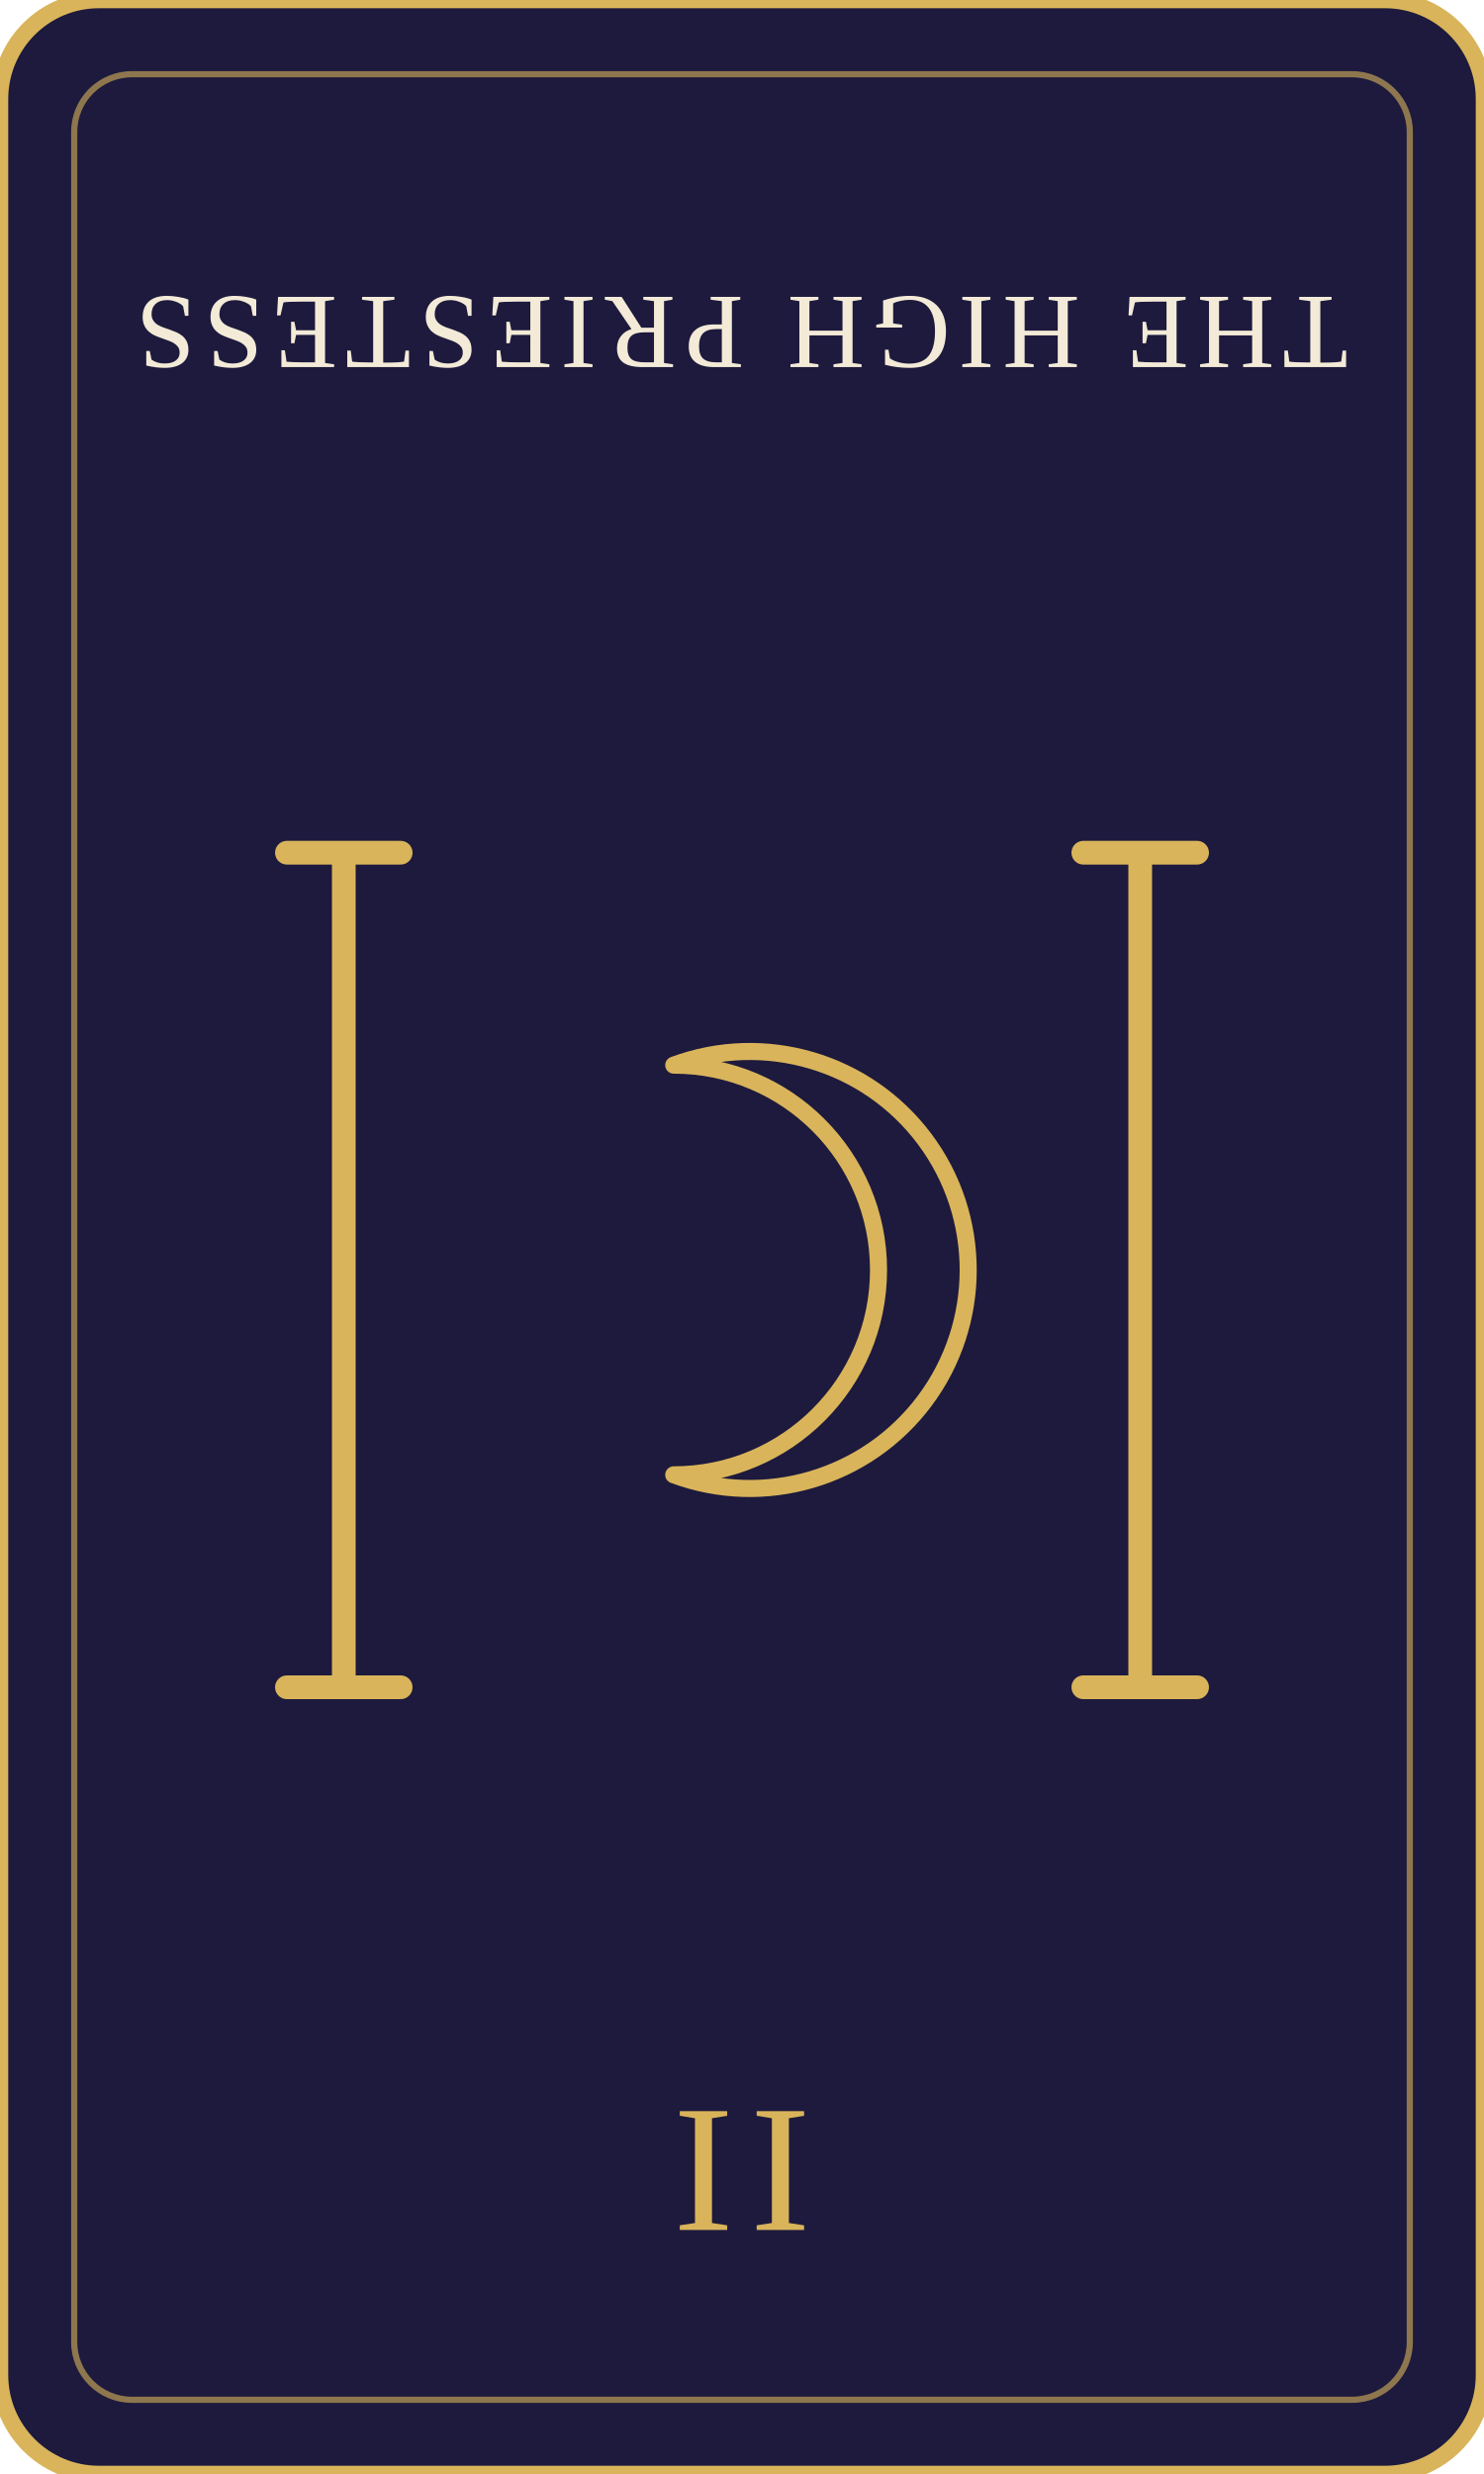
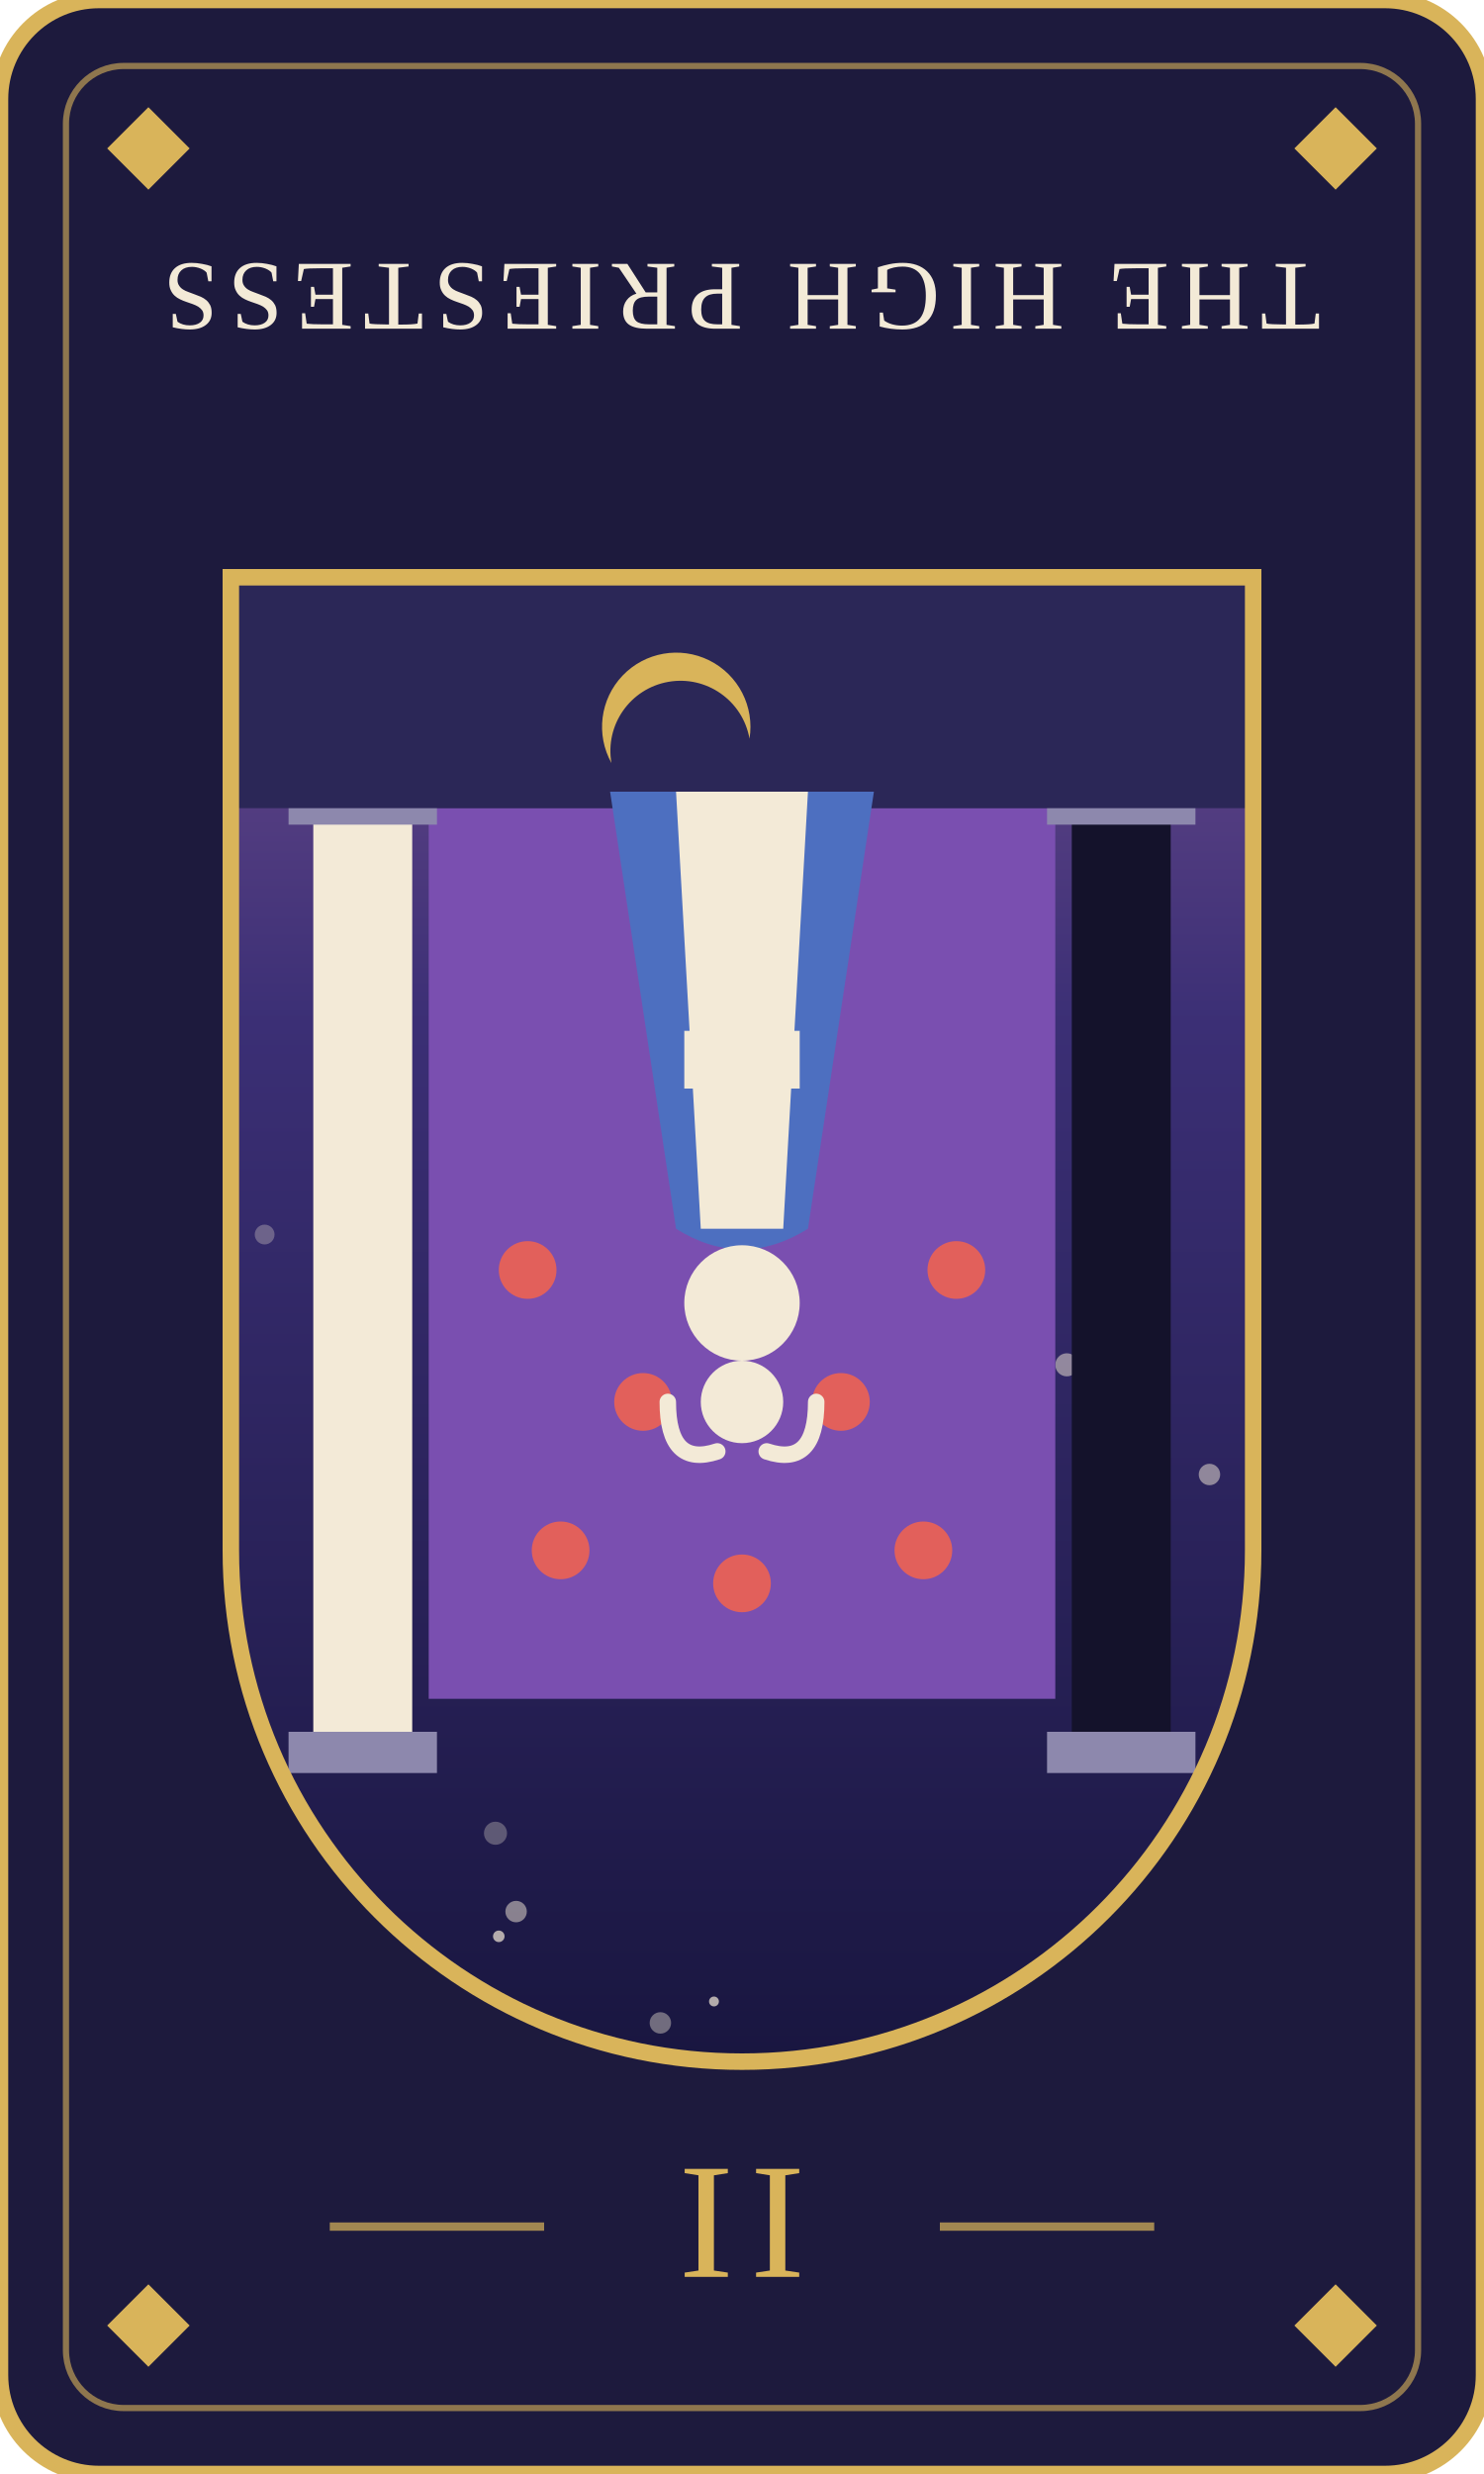
<svg xmlns="http://www.w3.org/2000/svg" width="180" height="300" viewBox="0 0 180 300">
  <g transform="rotate(180 90 150)">
+     <defs>
+       <linearGradient id="ds-sky" x1="0" y1="0" x2="0" y2="1">
+         <stop offset="0" stop-color="#191640" />
+         <stop offset="0.7" stop-color="#3b2f75" />
+         <stop offset="1" stop-color="#6a4a8c" />
+       </linearGradient>
+       <clipPath id="ds-arch">
+         <path d="M-62 78V-40A62 62 0 0 1 62 -40V78Z" />
+       </clipPath>
+     </defs>
    <rect width="180" height="300" rx="12" fill="#1d1a3d" stroke="#d9b45a" stroke-width="2" />
-     <rect x="9" y="9" width="162" height="282" rx="7" fill="none" stroke="#d9b45a" stroke-width="0.75" opacity="0.6" />
-     <text x="90" y="44" font-family="Georgia, 'Times New Roman', serif" font-size="22" font-weight="normal" fill="#d9b45a" text-anchor="middle" letter-spacing="2" opacity="1">II</text>
-     <g transform="translate(90 146) scale(1.15)" fill="none" stroke="#d9b45a" color="#d9b45a" stroke-width="2.5" stroke-linejoin="round" stroke-linecap="round">
-       <path d="M-42 -44V44M42 -44V44M-48 -44H-36M36 -44H48M-48 44H-36M36 44H48" />
-       <g transform="scale(0.72)">
-         <path d="M10 -30A32 32 0 1 0 10 30A25 25 0 1 1 10 -30Z" />
+     <rect x="8" y="8" width="164" height="284" rx="7" fill="none" stroke="#d9b45a" stroke-width="0.75" opacity="0.6" />
+     <path d="M18 13L23 18L18 23L13 18Z" fill="#d9b45a" />
+     <path d="M162 13L167 18L162 23L157 18Z" fill="#d9b45a" />
+     <path d="M18 277L23 282L18 287L13 282Z" fill="#d9b45a" />
+     <path d="M162 277L167 282L162 287L157 282Z" fill="#d9b45a" />
+     <path d="M40 30H66M114 30H140" stroke="#d9b45a" stroke-width="1" opacity="0.7" />
+     <text x="90" y="37" font-family="Georgia, 'Times New Roman', serif" font-size="20" font-weight="normal" fill="#d9b45a" text-anchor="middle" letter-spacing="2" opacity="1">II</text>
+     <g transform="translate(90 152)">
+       <path d="M-62 78V-40A62 62 0 0 1 62 -40V78Z" fill="url(#ds-sky)" />
+       <g clip-path="url(#ds-arch)">
+         <circle cx="-21" cy="-30.1" r="1.1" fill="#f3ead7" opacity="0.3" />
+         <circle cx="9.9" cy="-97.3" r="1.3" fill="#f3ead7" opacity="0.4" />
+         <circle cx="-35.8" cy="-25.7" r="0.9" fill="#f3ead7" opacity="0.7" />
+         <circle cx="3.4" cy="-94.7" r="0.6" fill="#f3ead7" opacity="0.7" />
+         <circle cx="-56.7" cy="-30.8" r="1.3" fill="#f3ead7" opacity="0.5" />
+         <circle cx="-18.8" cy="-20.6" r="1.5" fill="#f3ead7" opacity="0.5" />
+         <circle cx="57.9" cy="-1.7" r="1.2" fill="#f3ead7" opacity="0.3" />
+         <circle cx="-39.4" cy="-17.5" r="1.4" fill="#f3ead7" opacity="0.5" />
+         <circle cx="29.9" cy="-74.3" r="1.4" fill="#f3ead7" opacity="0.3" />
+         <circle cx="-7.1" cy="-12.3" r="0.7" fill="#f3ead7" opacity="0.3" />
+         <circle cx="57.8" cy="-87.6" r="1.2" fill="#f3ead7" opacity="0.6" />
+         <circle cx="-46.7" cy="-8.4" r="0.8" fill="#f3ead7" opacity="0.5" />
+         <circle cx="29.5" cy="-86.8" r="0.7" fill="#f3ead7" opacity="0.7" />
+         <circle cx="27.4" cy="-83.8" r="1.3" fill="#f3ead7" opacity="0.5" />
+         <rect x="-38" y="-58" width="76" height="108" fill="#7a4fb0" />
+         <circle cx="-22" cy="-40" r="3.5" fill="#e2605b" />
+         <circle cx="0" cy="-44" r="3.5" fill="#e2605b" />
+         <circle cx="22" cy="-40" r="3.5" fill="#e2605b" />
+         <circle cx="-12" cy="-22" r="3.5" fill="#e2605b" />
+         <circle cx="12" cy="-22" r="3.5" fill="#e2605b" />
+         <circle cx="-26" cy="-6" r="3.5" fill="#e2605b" />
+         <circle cx="26" cy="-6" r="3.5" fill="#e2605b" />
+         <rect x="-52" y="-62" width="12" height="114" fill="#14122b" />
+         <rect x="-55" y="-67" width="18" height="5" fill="#8d88ad" />
+         <rect x="-55" y="48" width="18" height="4" fill="#8d88ad" />
+         <rect x="40" y="-62" width="12" height="114" fill="#f3ead7" />
+         <rect x="37" y="-67" width="18" height="5" fill="#8d88ad" />
+         <rect x="37" y="48" width="18" height="4" fill="#8d88ad" />
+         <rect x="-62" y="50" width="124" height="30" fill="#2b2757" />
+         <g transform="translate(0 52) scale(1)">
+           <path d="M-8 -53Q0 -58 8 -53L16 0H-16Z" fill="#4d6fc0" />
+           <circle cx="0" cy="-62" r="7" fill="#f3ead7" />
+           <path d="M-5 -53H5L8 0H-8Z" fill="#f3ead7" />
+           <circle cx="0" cy="-74" r="5" fill="#f3ead7" />
+           <path d="M-9 -74Q-9 -82 -3 -80M9 -74Q9 -82 3 -80" fill="none" stroke="#f3ead7" stroke-width="2" stroke-linecap="round" stroke-linejoin="round" />
+           <rect x="-7" y="-36" width="14" height="7" fill="#f3ead7" />
+         </g>
+         <g transform="translate(8 60) rotate(-100)">
+           <path d="M3.1 -8.5A9 9 0 1 0 3.1 8.5A7 7 0 1 1 3.1 -8.5Z" fill="#d9b45a" />
+         </g>
      </g>
+       <path d="M-62 78V-40A62 62 0 0 1 62 -40V78Z" fill="none" stroke="#d9b45a" stroke-width="2" />
    </g>
-     <text x="90" y="264" font-family="Georgia, 'Times New Roman', serif" font-size="13" font-weight="normal" fill="#f3ead7" text-anchor="middle" letter-spacing="1" opacity="1">THE HIGH PRIESTESS</text>
+     <text x="90" y="268" font-family="Georgia, 'Times New Roman', serif" font-size="12" font-weight="normal" fill="#f3ead7" text-anchor="middle" letter-spacing="1.2" opacity="1">THE HIGH PRIESTESS</text>
  </g>
</svg>
